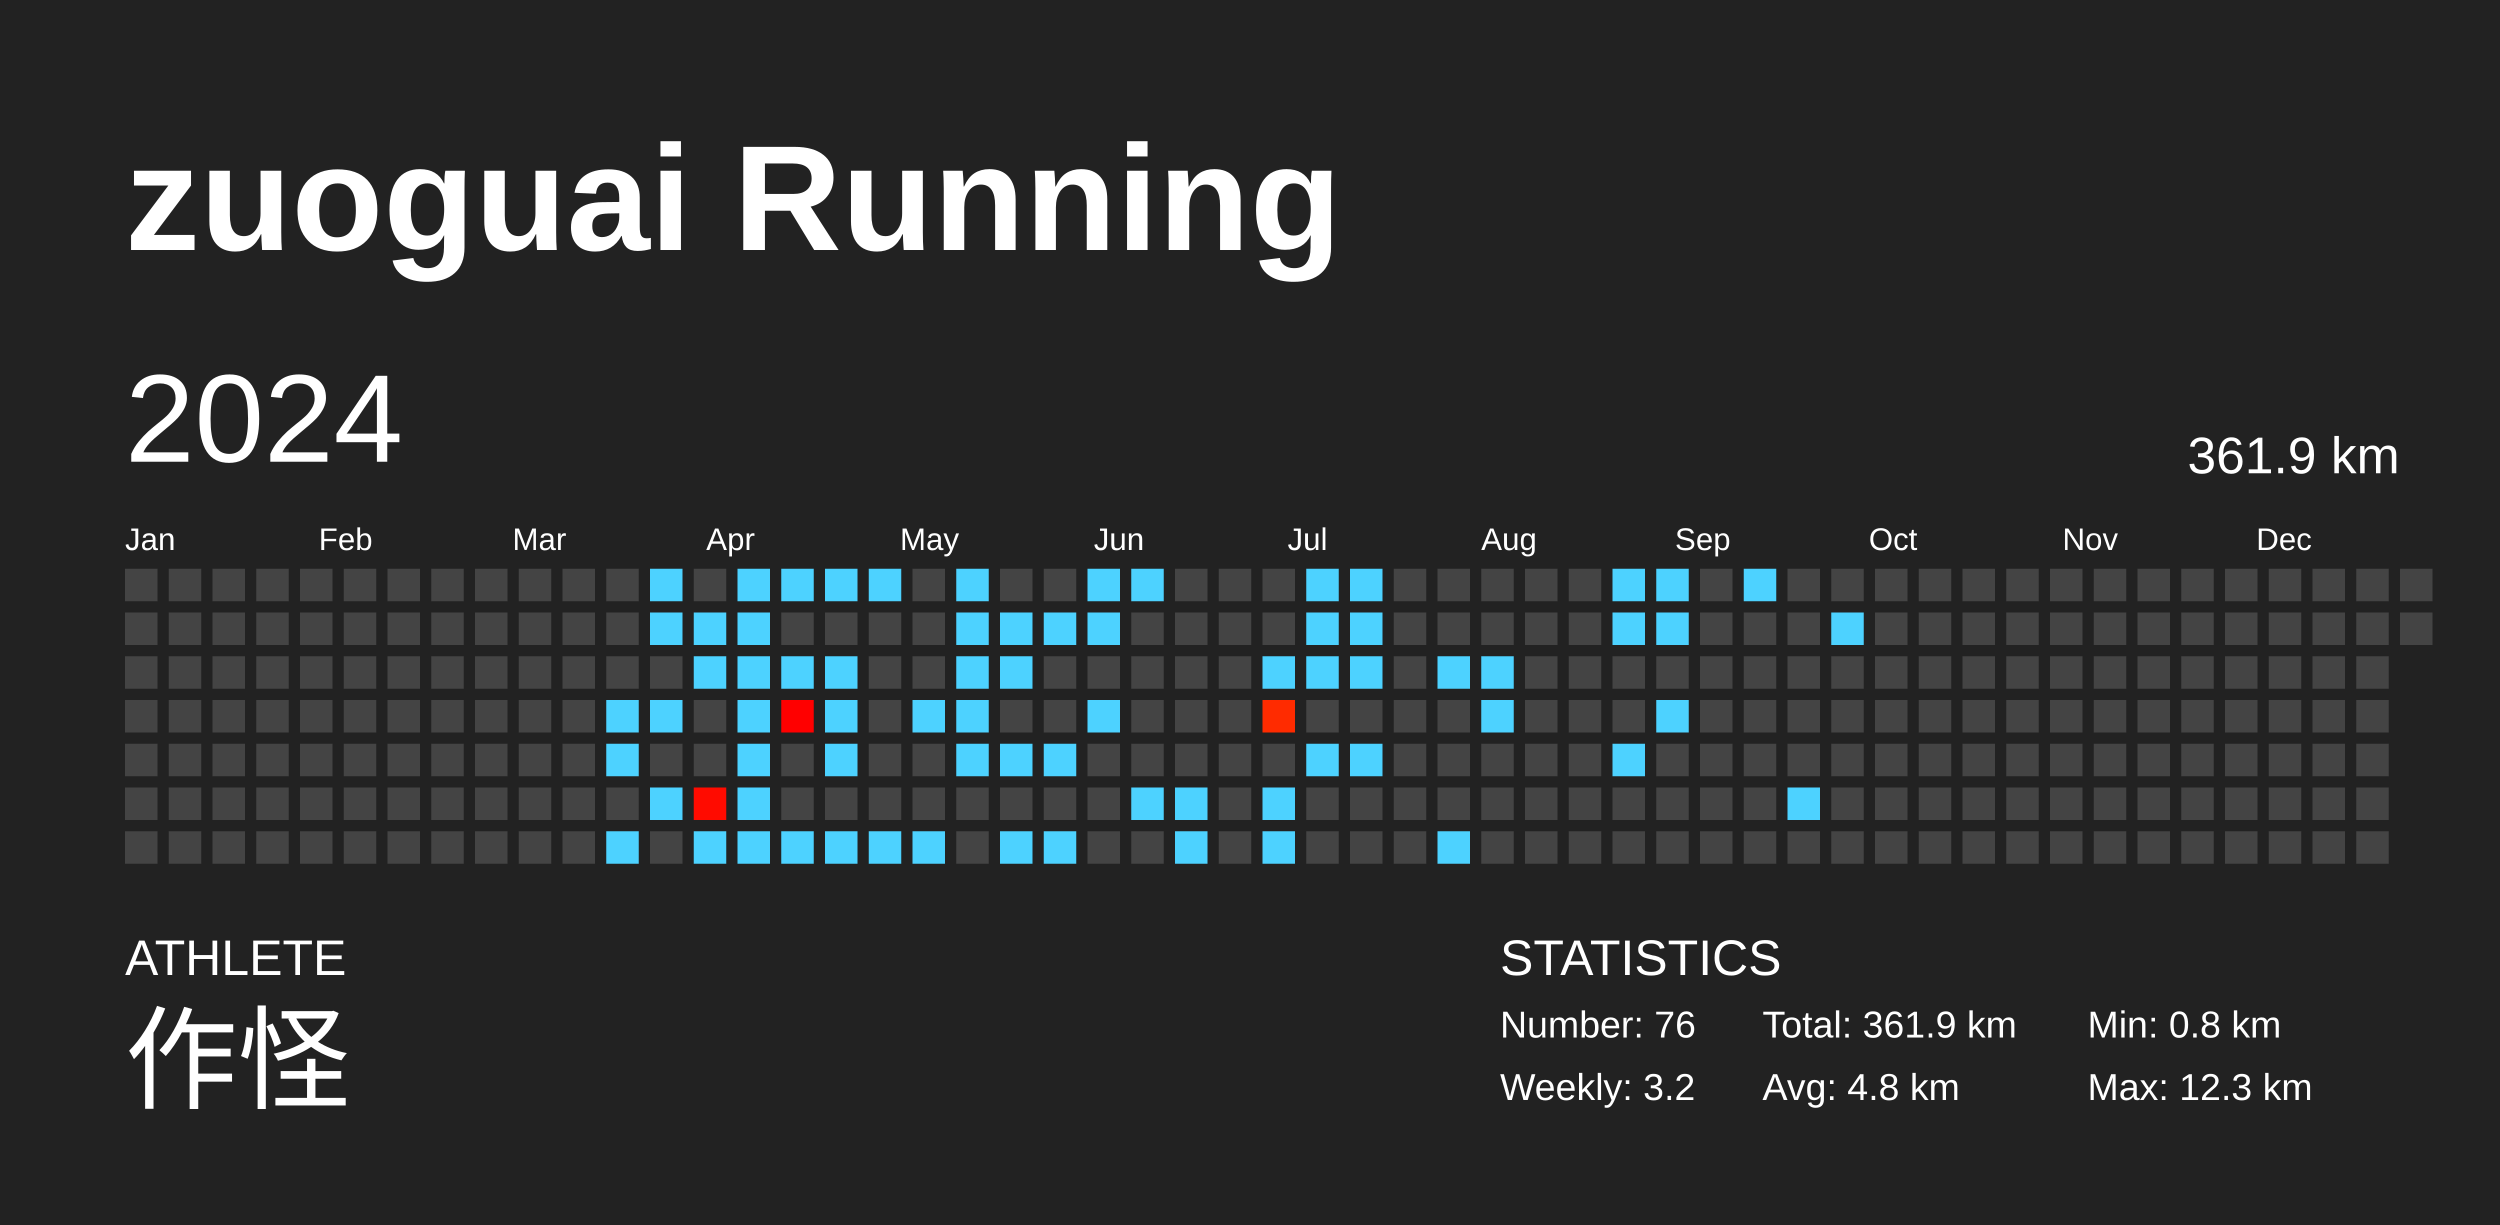
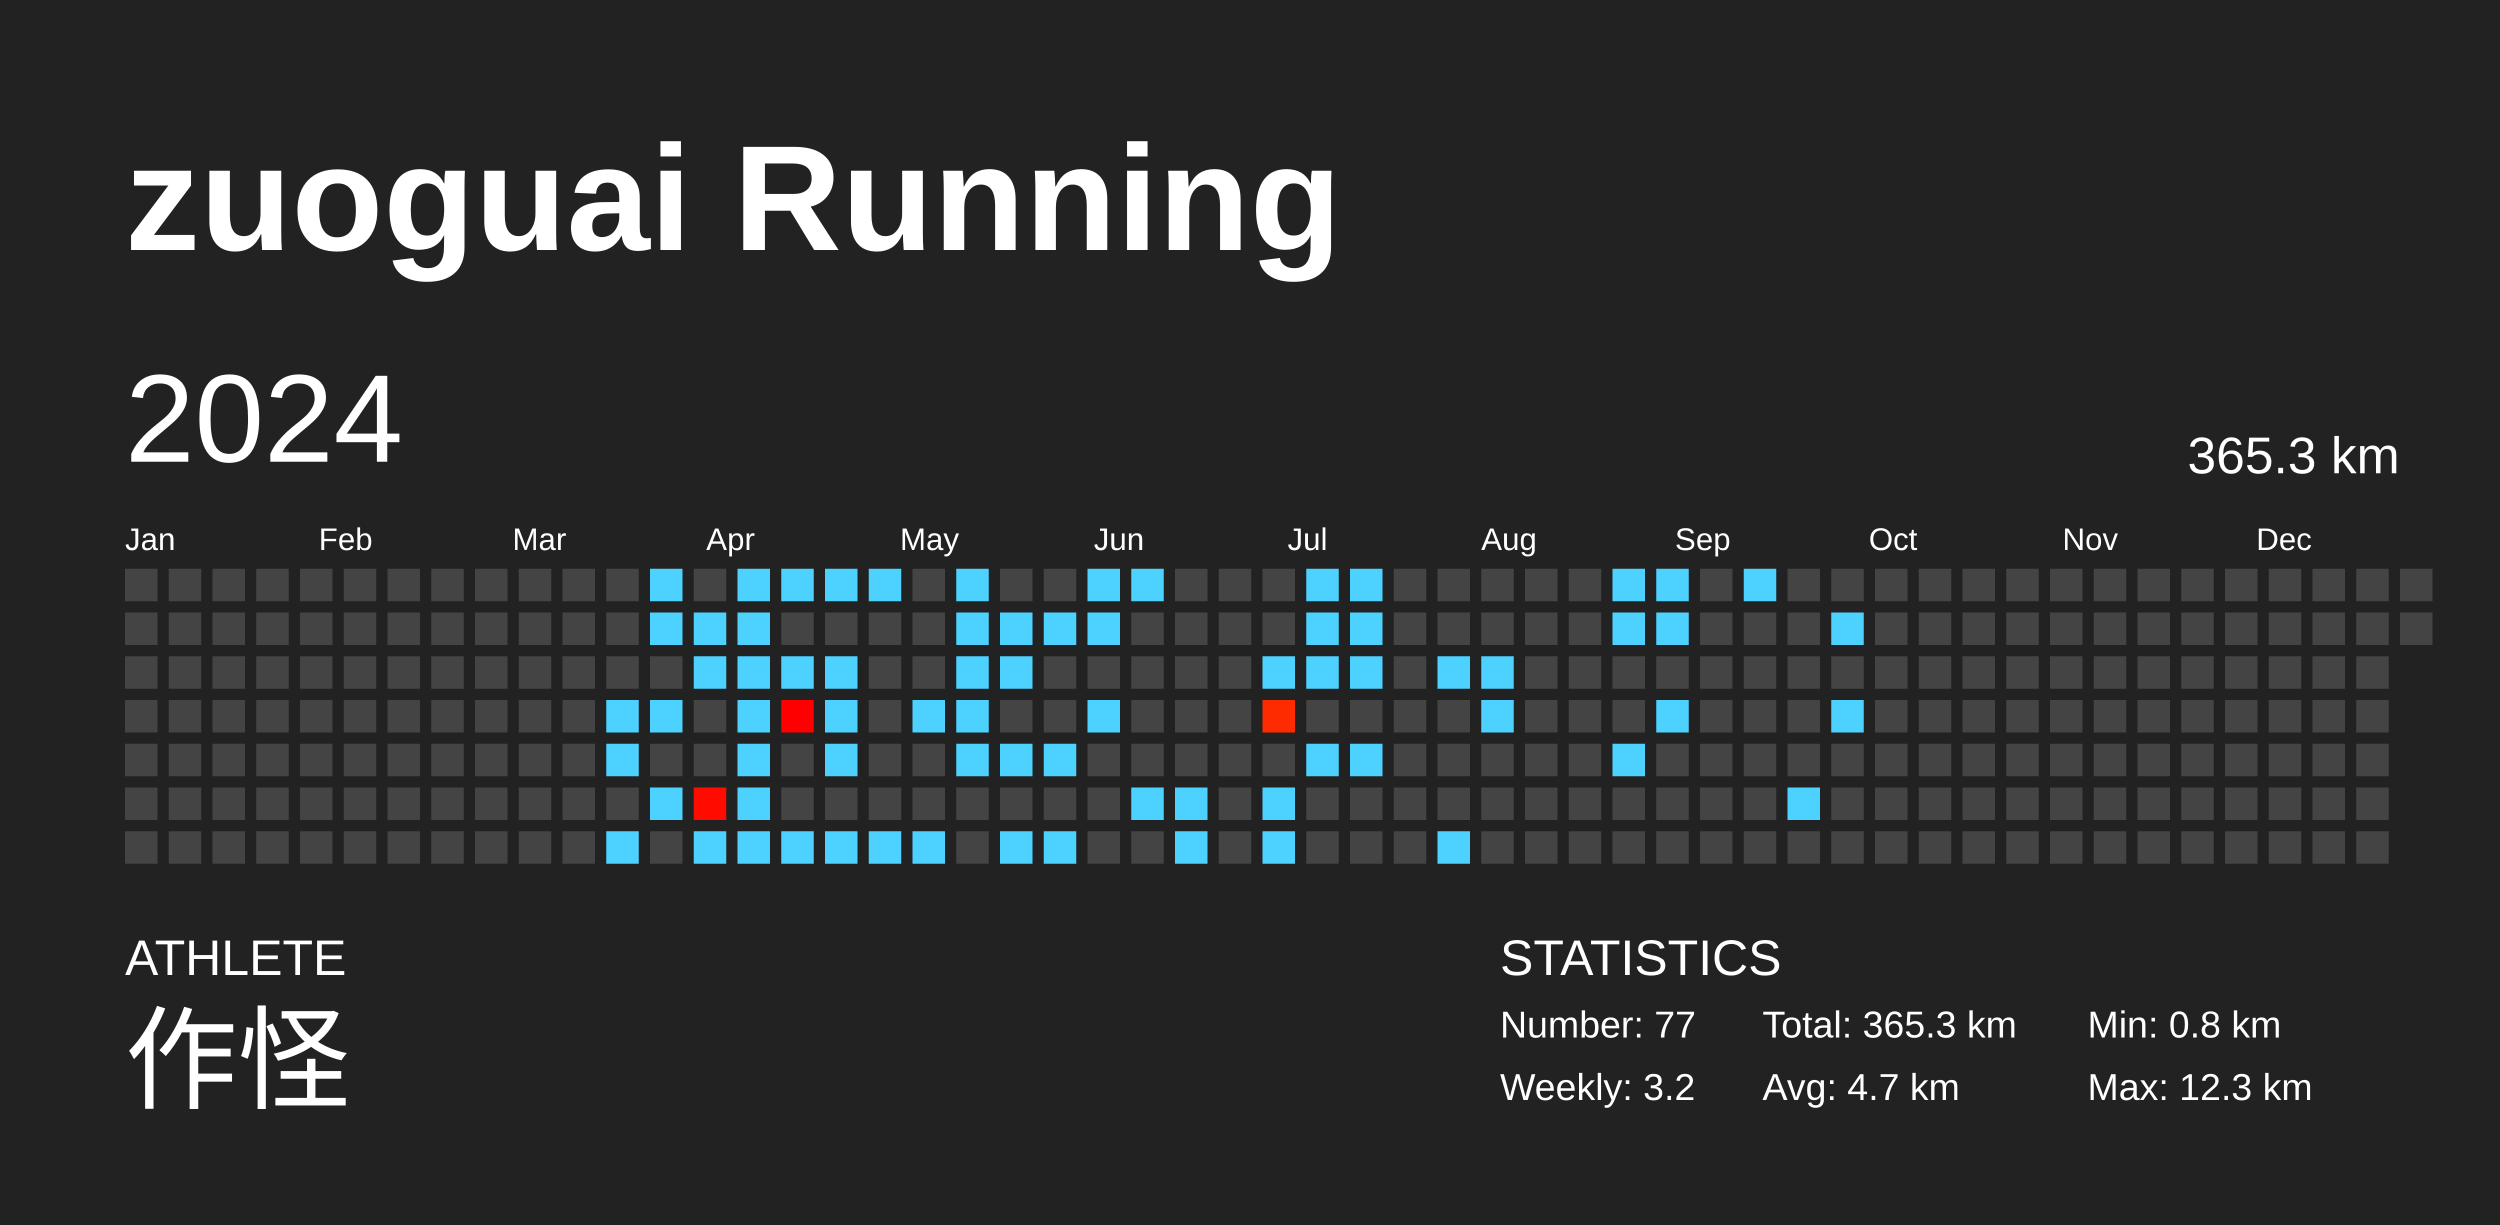
<svg xmlns="http://www.w3.org/2000/svg" baseProfile="full" height="98mm" version="1.1" viewBox="0,0,200,98" width="200mm">
  <defs />
  <rect fill="#222222" height="98" width="200" x="0" y="0" />
  <text fill="#FFFFFF" style="font-size:12px; font-family:Arial; font-weight:bold;" x="10" y="20">zuoguai Running</text>
  <text fill="#FFFFFF" style="font-size:4px; font-family:Arial" x="10" y="78">ATHLETE</text>
  <text fill="#FFFFFF" style="font-size:9px; font-family:Arial" x="10" y="88">作怪</text>
  <text fill="#FFFFFF" style="font-size:4px; font-family:Arial" x="120" y="78">STATISTICS</text>
-   <text fill="#FFFFFF" style="font-size:3px; font-family:Arial" x="120" y="83">Number: 76</text>
+   <text fill="#FFFFFF" style="font-size:3px; font-family:Arial" x="120" y="83">Number: 77</text>
  <text fill="#FFFFFF" style="font-size:3px; font-family:Arial" x="120" y="88">Weekly: 3.2</text>
-   <text fill="#FFFFFF" style="font-size:3px; font-family:Arial" x="141" y="83">Total: 361.9 km</text>
-   <text fill="#FFFFFF" style="font-size:3px; font-family:Arial" x="141" y="88">Avg: 4.8 km</text>
+   <text fill="#FFFFFF" style="font-size:3px; font-family:Arial" x="141" y="83">Total: 365.3 km</text>
+   <text fill="#FFFFFF" style="font-size:3px; font-family:Arial" x="141" y="88">Avg: 4.7 km</text>
  <text fill="#FFFFFF" style="font-size:3px; font-family:Arial" x="167" y="83">Min: 0.8 km</text>
  <text fill="#FFFFFF" style="font-size:3px; font-family:Arial" x="167" y="88">Max: 12.3 km</text>
  <text dominant-baseline="hanging" fill="#FFFFFF" style="font-size:10.0px; font-family:Arial;" x="10" y="30">2024</text>
-   <text dominant-baseline="hanging" fill="#FFFFFF" style="font-size:4.125px; font-family:Arial;" x="175" y="35">361.9 km</text>
+   <text dominant-baseline="hanging" fill="#FFFFFF" style="font-size:4.125px; font-family:Arial;" x="175" y="35">365.3 km</text>
  <text fill="#FFFFFF" style="font-size:2.5px; font-family:Arial" x="10.0" y="44">Jan</text>
  <text fill="#FFFFFF" style="font-size:2.5px; font-family:Arial" x="25.5" y="44">Feb</text>
  <text fill="#FFFFFF" style="font-size:2.5px; font-family:Arial" x="41.0" y="44">Mar</text>
  <text fill="#FFFFFF" style="font-size:2.5px; font-family:Arial" x="56.5" y="44">Apr</text>
  <text fill="#FFFFFF" style="font-size:2.5px; font-family:Arial" x="72.0" y="44">May</text>
  <text fill="#FFFFFF" style="font-size:2.5px; font-family:Arial" x="87.5" y="44">Jun</text>
  <text fill="#FFFFFF" style="font-size:2.5px; font-family:Arial" x="103.0" y="44">Jul</text>
  <text fill="#FFFFFF" style="font-size:2.5px; font-family:Arial" x="118.5" y="44">Aug</text>
  <text fill="#FFFFFF" style="font-size:2.5px; font-family:Arial" x="134.0" y="44">Sep</text>
  <text fill="#FFFFFF" style="font-size:2.5px; font-family:Arial" x="149.5" y="44">Oct</text>
  <text fill="#FFFFFF" style="font-size:2.5px; font-family:Arial" x="165.0" y="44">Nov</text>
  <text fill="#FFFFFF" style="font-size:2.5px; font-family:Arial" x="180.5" y="44">Dec</text>
  <rect fill="#444444" height="2.6" width="2.6" x="10.0" y="45.5" />
  <rect fill="#444444" height="2.6" width="2.6" x="10.0" y="49.0" />
  <rect fill="#444444" height="2.6" width="2.6" x="10.0" y="52.5" />
  <rect fill="#444444" height="2.6" width="2.6" x="10.0" y="56.0" />
  <rect fill="#444444" height="2.6" width="2.6" x="10.0" y="59.5" />
  <rect fill="#444444" height="2.6" width="2.6" x="10.0" y="63.0" />
  <rect fill="#444444" height="2.6" width="2.6" x="10.0" y="66.5" />
  <rect fill="#444444" height="2.6" width="2.6" x="13.5" y="45.5" />
  <rect fill="#444444" height="2.6" width="2.6" x="13.5" y="49.0" />
  <rect fill="#444444" height="2.6" width="2.6" x="13.5" y="52.5" />
  <rect fill="#444444" height="2.6" width="2.6" x="13.5" y="56.0" />
  <rect fill="#444444" height="2.6" width="2.6" x="13.5" y="59.5" />
  <rect fill="#444444" height="2.6" width="2.6" x="13.5" y="63.0" />
  <rect fill="#444444" height="2.6" width="2.6" x="13.5" y="66.5" />
  <rect fill="#444444" height="2.6" width="2.6" x="17.0" y="45.5" />
  <rect fill="#444444" height="2.6" width="2.6" x="17.0" y="49.0" />
  <rect fill="#444444" height="2.6" width="2.6" x="17.0" y="52.5" />
  <rect fill="#444444" height="2.6" width="2.6" x="17.0" y="56.0" />
  <rect fill="#444444" height="2.6" width="2.6" x="17.0" y="59.5" />
  <rect fill="#444444" height="2.6" width="2.6" x="17.0" y="63.0" />
  <rect fill="#444444" height="2.6" width="2.6" x="17.0" y="66.5" />
  <rect fill="#444444" height="2.6" width="2.6" x="20.5" y="45.5" />
  <rect fill="#444444" height="2.6" width="2.6" x="20.5" y="49.0" />
  <rect fill="#444444" height="2.6" width="2.6" x="20.5" y="52.5" />
  <rect fill="#444444" height="2.6" width="2.6" x="20.5" y="56.0" />
  <rect fill="#444444" height="2.6" width="2.6" x="20.5" y="59.5" />
  <rect fill="#444444" height="2.6" width="2.6" x="20.5" y="63.0" />
  <rect fill="#444444" height="2.6" width="2.6" x="20.5" y="66.5" />
  <rect fill="#444444" height="2.6" width="2.6" x="24.0" y="45.5" />
  <rect fill="#444444" height="2.6" width="2.6" x="24.0" y="49.0" />
  <rect fill="#444444" height="2.6" width="2.6" x="24.0" y="52.5" />
  <rect fill="#444444" height="2.6" width="2.6" x="24.0" y="56.0" />
  <rect fill="#444444" height="2.6" width="2.6" x="24.0" y="59.5" />
  <rect fill="#444444" height="2.6" width="2.6" x="24.0" y="63.0" />
  <rect fill="#444444" height="2.6" width="2.6" x="24.0" y="66.5" />
  <rect fill="#444444" height="2.6" width="2.6" x="27.5" y="45.5" />
  <rect fill="#444444" height="2.6" width="2.6" x="27.5" y="49.0" />
  <rect fill="#444444" height="2.6" width="2.6" x="27.5" y="52.5" />
  <rect fill="#444444" height="2.6" width="2.6" x="27.5" y="56.0" />
  <rect fill="#444444" height="2.6" width="2.6" x="27.5" y="59.5" />
  <rect fill="#444444" height="2.6" width="2.6" x="27.5" y="63.0" />
  <rect fill="#444444" height="2.6" width="2.6" x="27.5" y="66.5" />
  <rect fill="#444444" height="2.6" width="2.6" x="31.0" y="45.5" />
  <rect fill="#444444" height="2.6" width="2.6" x="31.0" y="49.0" />
  <rect fill="#444444" height="2.6" width="2.6" x="31.0" y="52.5" />
  <rect fill="#444444" height="2.6" width="2.6" x="31.0" y="56.0" />
  <rect fill="#444444" height="2.6" width="2.6" x="31.0" y="59.5" />
  <rect fill="#444444" height="2.6" width="2.6" x="31.0" y="63.0" />
  <rect fill="#444444" height="2.6" width="2.6" x="31.0" y="66.5" />
  <rect fill="#444444" height="2.6" width="2.6" x="34.5" y="45.5" />
  <rect fill="#444444" height="2.6" width="2.6" x="34.5" y="49.0" />
  <rect fill="#444444" height="2.6" width="2.6" x="34.5" y="52.5" />
  <rect fill="#444444" height="2.6" width="2.6" x="34.5" y="56.0" />
  <rect fill="#444444" height="2.6" width="2.6" x="34.5" y="59.5" />
  <rect fill="#444444" height="2.6" width="2.6" x="34.5" y="63.0" />
  <rect fill="#444444" height="2.6" width="2.6" x="34.5" y="66.5" />
  <rect fill="#444444" height="2.6" width="2.6" x="38.0" y="45.5" />
  <rect fill="#444444" height="2.6" width="2.6" x="38.0" y="49.0" />
  <rect fill="#444444" height="2.6" width="2.6" x="38.0" y="52.5" />
  <rect fill="#444444" height="2.6" width="2.6" x="38.0" y="56.0" />
  <rect fill="#444444" height="2.6" width="2.6" x="38.0" y="59.5" />
  <rect fill="#444444" height="2.6" width="2.6" x="38.0" y="63.0" />
  <rect fill="#444444" height="2.6" width="2.6" x="38.0" y="66.5" />
  <rect fill="#444444" height="2.6" width="2.6" x="41.5" y="45.5" />
  <rect fill="#444444" height="2.6" width="2.6" x="41.5" y="49.0" />
  <rect fill="#444444" height="2.6" width="2.6" x="41.5" y="52.5" />
  <rect fill="#444444" height="2.6" width="2.6" x="41.5" y="56.0" />
  <rect fill="#444444" height="2.6" width="2.6" x="41.5" y="59.5" />
  <rect fill="#444444" height="2.6" width="2.6" x="41.5" y="63.0" />
  <rect fill="#444444" height="2.6" width="2.6" x="41.5" y="66.5" />
  <rect fill="#444444" height="2.6" width="2.6" x="45.0" y="45.5" />
  <rect fill="#444444" height="2.6" width="2.6" x="45.0" y="49.0" />
  <rect fill="#444444" height="2.6" width="2.6" x="45.0" y="52.5" />
  <rect fill="#444444" height="2.6" width="2.6" x="45.0" y="56.0" />
  <rect fill="#444444" height="2.6" width="2.6" x="45.0" y="59.5" />
  <rect fill="#444444" height="2.6" width="2.6" x="45.0" y="63.0" />
  <rect fill="#444444" height="2.6" width="2.6" x="45.0" y="66.5" />
  <rect fill="#444444" height="2.6" width="2.6" x="48.5" y="45.5" />
  <rect fill="#444444" height="2.6" width="2.6" x="48.5" y="49.0" />
  <rect fill="#444444" height="2.6" width="2.6" x="48.5" y="52.5" />
  <rect fill="#4dd2ff" height="2.6" width="2.6" x="48.5" y="56.0" />
  <rect fill="#4dd2ff" height="2.6" width="2.6" x="48.5" y="59.5" />
  <rect fill="#444444" height="2.6" width="2.6" x="48.5" y="63.0" />
  <rect fill="#4dd2ff" height="2.6" width="2.6" x="48.5" y="66.5" />
  <rect fill="#4dd2ff" height="2.6" width="2.6" x="52.0" y="45.5" />
  <rect fill="#4dd2ff" height="2.6" width="2.6" x="52.0" y="49.0" />
  <rect fill="#444444" height="2.6" width="2.6" x="52.0" y="52.5" />
  <rect fill="#4dd2ff" height="2.6" width="2.6" x="52.0" y="56.0" />
  <rect fill="#444444" height="2.6" width="2.6" x="52.0" y="59.5" />
  <rect fill="#4dd2ff" height="2.6" width="2.6" x="52.0" y="63.0" />
  <rect fill="#444444" height="2.6" width="2.6" x="52.0" y="66.5" />
  <rect fill="#444444" height="2.6" width="2.6" x="55.5" y="45.5" />
  <rect fill="#4dd2ff" height="2.6" width="2.6" x="55.5" y="49.0" />
  <rect fill="#4dd2ff" height="2.6" width="2.6" x="55.5" y="52.5" />
  <rect fill="#444444" height="2.6" width="2.6" x="55.5" y="56.0" />
  <rect fill="#444444" height="2.6" width="2.6" x="55.5" y="59.5" />
  <rect fill="#ff0b00" height="2.6" width="2.6" x="55.5" y="63.0" />
  <rect fill="#4dd2ff" height="2.6" width="2.6" x="55.5" y="66.5" />
  <rect fill="#4dd2ff" height="2.6" width="2.6" x="59.0" y="45.5" />
  <rect fill="#4dd2ff" height="2.6" width="2.6" x="59.0" y="49.0" />
  <rect fill="#4dd2ff" height="2.6" width="2.6" x="59.0" y="52.5" />
  <rect fill="#4dd2ff" height="2.6" width="2.6" x="59.0" y="56.0" />
  <rect fill="#4dd2ff" height="2.6" width="2.6" x="59.0" y="59.5" />
  <rect fill="#4dd2ff" height="2.6" width="2.6" x="59.0" y="63.0" />
  <rect fill="#4dd2ff" height="2.6" width="2.6" x="59.0" y="66.5" />
  <rect fill="#4dd2ff" height="2.6" width="2.6" x="62.5" y="45.5" />
  <rect fill="#444444" height="2.6" width="2.6" x="62.5" y="49.0" />
  <rect fill="#4dd2ff" height="2.6" width="2.6" x="62.5" y="52.5" />
  <rect fill="#ff0000" height="2.6" width="2.6" x="62.5" y="56.0" />
  <rect fill="#444444" height="2.6" width="2.6" x="62.5" y="59.5" />
  <rect fill="#444444" height="2.6" width="2.6" x="62.5" y="63.0" />
  <rect fill="#4dd2ff" height="2.6" width="2.6" x="62.5" y="66.5" />
  <rect fill="#4dd2ff" height="2.6" width="2.6" x="66.0" y="45.5" />
  <rect fill="#444444" height="2.6" width="2.6" x="66.0" y="49.0" />
  <rect fill="#4dd2ff" height="2.6" width="2.6" x="66.0" y="52.5" />
  <rect fill="#4dd2ff" height="2.6" width="2.6" x="66.0" y="56.0" />
  <rect fill="#4dd2ff" height="2.6" width="2.6" x="66.0" y="59.5" />
  <rect fill="#444444" height="2.6" width="2.6" x="66.0" y="63.0" />
  <rect fill="#4dd2ff" height="2.6" width="2.6" x="66.0" y="66.5" />
  <rect fill="#4dd2ff" height="2.6" width="2.6" x="69.5" y="45.5" />
  <rect fill="#444444" height="2.6" width="2.6" x="69.5" y="49.0" />
  <rect fill="#444444" height="2.6" width="2.6" x="69.5" y="52.5" />
  <rect fill="#444444" height="2.6" width="2.6" x="69.5" y="56.0" />
  <rect fill="#444444" height="2.6" width="2.6" x="69.5" y="59.5" />
  <rect fill="#444444" height="2.6" width="2.6" x="69.5" y="63.0" />
  <rect fill="#4dd2ff" height="2.6" width="2.6" x="69.5" y="66.5" />
  <rect fill="#444444" height="2.6" width="2.6" x="73.0" y="45.5" />
  <rect fill="#444444" height="2.6" width="2.6" x="73.0" y="49.0" />
  <rect fill="#444444" height="2.6" width="2.6" x="73.0" y="52.5" />
  <rect fill="#4dd2ff" height="2.6" width="2.6" x="73.0" y="56.0" />
  <rect fill="#444444" height="2.6" width="2.6" x="73.0" y="59.5" />
  <rect fill="#444444" height="2.6" width="2.6" x="73.0" y="63.0" />
  <rect fill="#4dd2ff" height="2.6" width="2.6" x="73.0" y="66.5" />
  <rect fill="#4dd2ff" height="2.6" width="2.6" x="76.5" y="45.5" />
  <rect fill="#4dd2ff" height="2.6" width="2.6" x="76.5" y="49.0" />
  <rect fill="#4dd2ff" height="2.6" width="2.6" x="76.5" y="52.5" />
  <rect fill="#4dd2ff" height="2.6" width="2.6" x="76.5" y="56.0" />
  <rect fill="#4dd2ff" height="2.6" width="2.6" x="76.5" y="59.5" />
  <rect fill="#444444" height="2.6" width="2.6" x="76.5" y="63.0" />
  <rect fill="#444444" height="2.6" width="2.6" x="76.5" y="66.5" />
  <rect fill="#444444" height="2.6" width="2.6" x="80.0" y="45.5" />
  <rect fill="#4dd2ff" height="2.6" width="2.6" x="80.0" y="49.0" />
  <rect fill="#4dd2ff" height="2.6" width="2.6" x="80.0" y="52.5" />
  <rect fill="#444444" height="2.6" width="2.6" x="80.0" y="56.0" />
  <rect fill="#4dd2ff" height="2.6" width="2.6" x="80.0" y="59.5" />
  <rect fill="#444444" height="2.6" width="2.6" x="80.0" y="63.0" />
  <rect fill="#4dd2ff" height="2.6" width="2.6" x="80.0" y="66.5" />
  <rect fill="#444444" height="2.6" width="2.6" x="83.5" y="45.5" />
  <rect fill="#4dd2ff" height="2.6" width="2.6" x="83.5" y="49.0" />
  <rect fill="#444444" height="2.6" width="2.6" x="83.5" y="52.5" />
  <rect fill="#444444" height="2.6" width="2.6" x="83.5" y="56.0" />
  <rect fill="#4dd2ff" height="2.6" width="2.6" x="83.5" y="59.5" />
  <rect fill="#444444" height="2.6" width="2.6" x="83.5" y="63.0" />
  <rect fill="#4dd2ff" height="2.6" width="2.6" x="83.5" y="66.5" />
  <rect fill="#4dd2ff" height="2.6" width="2.6" x="87.0" y="45.5" />
  <rect fill="#4dd2ff" height="2.6" width="2.6" x="87.0" y="49.0" />
  <rect fill="#444444" height="2.6" width="2.6" x="87.0" y="52.5" />
  <rect fill="#4dd2ff" height="2.6" width="2.6" x="87.0" y="56.0" />
  <rect fill="#444444" height="2.6" width="2.6" x="87.0" y="59.5" />
  <rect fill="#444444" height="2.6" width="2.6" x="87.0" y="63.0" />
  <rect fill="#444444" height="2.6" width="2.6" x="87.0" y="66.5" />
  <rect fill="#4dd2ff" height="2.6" width="2.6" x="90.5" y="45.5" />
  <rect fill="#444444" height="2.6" width="2.6" x="90.5" y="49.0" />
  <rect fill="#444444" height="2.6" width="2.6" x="90.5" y="52.5" />
  <rect fill="#444444" height="2.6" width="2.6" x="90.5" y="56.0" />
  <rect fill="#444444" height="2.6" width="2.6" x="90.5" y="59.5" />
  <rect fill="#4dd2ff" height="2.6" width="2.6" x="90.5" y="63.0" />
  <rect fill="#444444" height="2.6" width="2.6" x="90.5" y="66.5" />
  <rect fill="#444444" height="2.6" width="2.6" x="94.0" y="45.5" />
  <rect fill="#444444" height="2.6" width="2.6" x="94.0" y="49.0" />
  <rect fill="#444444" height="2.6" width="2.6" x="94.0" y="52.5" />
  <rect fill="#444444" height="2.6" width="2.6" x="94.0" y="56.0" />
  <rect fill="#444444" height="2.6" width="2.6" x="94.0" y="59.5" />
  <rect fill="#4dd2ff" height="2.6" width="2.6" x="94.0" y="63.0" />
  <rect fill="#4dd2ff" height="2.6" width="2.6" x="94.0" y="66.5" />
  <rect fill="#444444" height="2.6" width="2.6" x="97.5" y="45.5" />
  <rect fill="#444444" height="2.6" width="2.6" x="97.5" y="49.0" />
  <rect fill="#444444" height="2.6" width="2.6" x="97.5" y="52.5" />
  <rect fill="#444444" height="2.6" width="2.6" x="97.5" y="56.0" />
  <rect fill="#444444" height="2.6" width="2.6" x="97.5" y="59.5" />
  <rect fill="#444444" height="2.6" width="2.6" x="97.5" y="63.0" />
  <rect fill="#444444" height="2.6" width="2.6" x="97.5" y="66.5" />
  <rect fill="#444444" height="2.6" width="2.6" x="101.0" y="45.5" />
  <rect fill="#444444" height="2.6" width="2.6" x="101.0" y="49.0" />
  <rect fill="#4dd2ff" height="2.6" width="2.6" x="101.0" y="52.5" />
  <rect fill="#ff2b00" height="2.6" width="2.6" x="101.0" y="56.0" />
  <rect fill="#444444" height="2.6" width="2.6" x="101.0" y="59.5" />
  <rect fill="#4dd2ff" height="2.6" width="2.6" x="101.0" y="63.0" />
  <rect fill="#4dd2ff" height="2.6" width="2.6" x="101.0" y="66.5" />
  <rect fill="#4dd2ff" height="2.6" width="2.6" x="104.5" y="45.5" />
  <rect fill="#4dd2ff" height="2.6" width="2.6" x="104.5" y="49.0" />
  <rect fill="#4dd2ff" height="2.6" width="2.6" x="104.5" y="52.5" />
  <rect fill="#444444" height="2.6" width="2.6" x="104.5" y="56.0" />
  <rect fill="#4dd2ff" height="2.6" width="2.6" x="104.5" y="59.5" />
  <rect fill="#444444" height="2.6" width="2.6" x="104.5" y="63.0" />
  <rect fill="#444444" height="2.6" width="2.6" x="104.5" y="66.5" />
  <rect fill="#4dd2ff" height="2.6" width="2.6" x="108.0" y="45.5" />
  <rect fill="#4dd2ff" height="2.6" width="2.6" x="108.0" y="49.0" />
  <rect fill="#4dd2ff" height="2.6" width="2.6" x="108.0" y="52.5" />
  <rect fill="#444444" height="2.6" width="2.6" x="108.0" y="56.0" />
  <rect fill="#4dd2ff" height="2.6" width="2.6" x="108.0" y="59.5" />
  <rect fill="#444444" height="2.6" width="2.6" x="108.0" y="63.0" />
  <rect fill="#444444" height="2.6" width="2.6" x="108.0" y="66.5" />
  <rect fill="#444444" height="2.6" width="2.6" x="111.5" y="45.5" />
  <rect fill="#444444" height="2.6" width="2.6" x="111.5" y="49.0" />
  <rect fill="#444444" height="2.6" width="2.6" x="111.5" y="52.5" />
  <rect fill="#444444" height="2.6" width="2.6" x="111.5" y="56.0" />
  <rect fill="#444444" height="2.6" width="2.6" x="111.5" y="59.5" />
  <rect fill="#444444" height="2.6" width="2.6" x="111.5" y="63.0" />
  <rect fill="#444444" height="2.6" width="2.6" x="111.5" y="66.5" />
  <rect fill="#444444" height="2.6" width="2.6" x="115.0" y="45.5" />
  <rect fill="#444444" height="2.6" width="2.6" x="115.0" y="49.0" />
  <rect fill="#4dd2ff" height="2.6" width="2.6" x="115.0" y="52.5" />
  <rect fill="#444444" height="2.6" width="2.6" x="115.0" y="56.0" />
  <rect fill="#444444" height="2.6" width="2.6" x="115.0" y="59.5" />
  <rect fill="#444444" height="2.6" width="2.6" x="115.0" y="63.0" />
  <rect fill="#4dd2ff" height="2.6" width="2.6" x="115.0" y="66.5" />
  <rect fill="#444444" height="2.6" width="2.6" x="118.5" y="45.5" />
  <rect fill="#444444" height="2.6" width="2.6" x="118.5" y="49.0" />
  <rect fill="#4dd2ff" height="2.6" width="2.6" x="118.5" y="52.5" />
  <rect fill="#4dd2ff" height="2.6" width="2.6" x="118.5" y="56.0" />
  <rect fill="#444444" height="2.6" width="2.6" x="118.5" y="59.5" />
  <rect fill="#444444" height="2.6" width="2.6" x="118.5" y="63.0" />
  <rect fill="#444444" height="2.6" width="2.6" x="118.5" y="66.5" />
  <rect fill="#444444" height="2.6" width="2.6" x="122.0" y="45.5" />
  <rect fill="#444444" height="2.6" width="2.6" x="122.0" y="49.0" />
  <rect fill="#444444" height="2.6" width="2.6" x="122.0" y="52.5" />
  <rect fill="#444444" height="2.6" width="2.6" x="122.0" y="56.0" />
  <rect fill="#444444" height="2.6" width="2.6" x="122.0" y="59.5" />
  <rect fill="#444444" height="2.6" width="2.6" x="122.0" y="63.0" />
  <rect fill="#444444" height="2.6" width="2.6" x="122.0" y="66.5" />
  <rect fill="#444444" height="2.6" width="2.6" x="125.5" y="45.5" />
  <rect fill="#444444" height="2.6" width="2.6" x="125.5" y="49.0" />
  <rect fill="#444444" height="2.6" width="2.6" x="125.5" y="52.5" />
  <rect fill="#444444" height="2.6" width="2.6" x="125.5" y="56.0" />
  <rect fill="#444444" height="2.6" width="2.6" x="125.5" y="59.5" />
  <rect fill="#444444" height="2.6" width="2.6" x="125.5" y="63.0" />
  <rect fill="#444444" height="2.6" width="2.6" x="125.5" y="66.5" />
  <rect fill="#4dd2ff" height="2.6" width="2.6" x="129.0" y="45.5" />
  <rect fill="#4dd2ff" height="2.6" width="2.6" x="129.0" y="49.0" />
  <rect fill="#444444" height="2.6" width="2.6" x="129.0" y="52.5" />
  <rect fill="#444444" height="2.6" width="2.6" x="129.0" y="56.0" />
  <rect fill="#4dd2ff" height="2.6" width="2.6" x="129.0" y="59.5" />
  <rect fill="#444444" height="2.6" width="2.6" x="129.0" y="63.0" />
  <rect fill="#444444" height="2.6" width="2.6" x="129.0" y="66.5" />
  <rect fill="#4dd2ff" height="2.6" width="2.6" x="132.5" y="45.5" />
  <rect fill="#4dd2ff" height="2.6" width="2.6" x="132.5" y="49.0" />
  <rect fill="#444444" height="2.6" width="2.6" x="132.5" y="52.5" />
  <rect fill="#4dd2ff" height="2.6" width="2.6" x="132.5" y="56.0" />
  <rect fill="#444444" height="2.6" width="2.6" x="132.5" y="59.5" />
  <rect fill="#444444" height="2.6" width="2.6" x="132.5" y="63.0" />
  <rect fill="#444444" height="2.6" width="2.6" x="132.5" y="66.5" />
  <rect fill="#444444" height="2.6" width="2.6" x="136.0" y="45.5" />
  <rect fill="#444444" height="2.6" width="2.6" x="136.0" y="49.0" />
  <rect fill="#444444" height="2.6" width="2.6" x="136.0" y="52.5" />
  <rect fill="#444444" height="2.6" width="2.6" x="136.0" y="56.0" />
  <rect fill="#444444" height="2.6" width="2.6" x="136.0" y="59.5" />
  <rect fill="#444444" height="2.6" width="2.6" x="136.0" y="63.0" />
  <rect fill="#444444" height="2.6" width="2.6" x="136.0" y="66.5" />
  <rect fill="#4dd2ff" height="2.6" width="2.6" x="139.5" y="45.5" />
  <rect fill="#444444" height="2.6" width="2.6" x="139.5" y="49.0" />
  <rect fill="#444444" height="2.6" width="2.6" x="139.5" y="52.5" />
  <rect fill="#444444" height="2.6" width="2.6" x="139.5" y="56.0" />
  <rect fill="#444444" height="2.6" width="2.6" x="139.5" y="59.5" />
  <rect fill="#444444" height="2.6" width="2.6" x="139.5" y="63.0" />
  <rect fill="#444444" height="2.6" width="2.6" x="139.5" y="66.5" />
  <rect fill="#444444" height="2.6" width="2.6" x="143.0" y="45.5" />
  <rect fill="#444444" height="2.6" width="2.6" x="143.0" y="49.0" />
  <rect fill="#444444" height="2.6" width="2.6" x="143.0" y="52.5" />
  <rect fill="#444444" height="2.6" width="2.6" x="143.0" y="56.0" />
  <rect fill="#444444" height="2.6" width="2.6" x="143.0" y="59.5" />
  <rect fill="#4dd2ff" height="2.6" width="2.6" x="143.0" y="63.0" />
  <rect fill="#444444" height="2.6" width="2.6" x="143.0" y="66.5" />
  <rect fill="#444444" height="2.6" width="2.6" x="146.5" y="45.5" />
  <rect fill="#4dd2ff" height="2.6" width="2.6" x="146.5" y="49.0" />
  <rect fill="#444444" height="2.6" width="2.6" x="146.5" y="52.5" />
-   <rect fill="#444444" height="2.6" width="2.6" x="146.5" y="56.0" />
+   <rect fill="#4dd2ff" height="2.6" width="2.6" x="146.5" y="56.0" />
  <rect fill="#444444" height="2.6" width="2.6" x="146.5" y="59.5" />
  <rect fill="#444444" height="2.6" width="2.6" x="146.5" y="63.0" />
  <rect fill="#444444" height="2.6" width="2.6" x="146.5" y="66.5" />
  <rect fill="#444444" height="2.6" width="2.6" x="150.0" y="45.5" />
  <rect fill="#444444" height="2.6" width="2.6" x="150.0" y="49.0" />
  <rect fill="#444444" height="2.6" width="2.6" x="150.0" y="52.5" />
  <rect fill="#444444" height="2.6" width="2.6" x="150.0" y="56.0" />
  <rect fill="#444444" height="2.6" width="2.6" x="150.0" y="59.5" />
  <rect fill="#444444" height="2.6" width="2.6" x="150.0" y="63.0" />
  <rect fill="#444444" height="2.6" width="2.6" x="150.0" y="66.5" />
  <rect fill="#444444" height="2.6" width="2.6" x="153.5" y="45.5" />
  <rect fill="#444444" height="2.6" width="2.6" x="153.5" y="49.0" />
  <rect fill="#444444" height="2.6" width="2.6" x="153.5" y="52.5" />
  <rect fill="#444444" height="2.6" width="2.6" x="153.5" y="56.0" />
  <rect fill="#444444" height="2.6" width="2.6" x="153.5" y="59.5" />
  <rect fill="#444444" height="2.6" width="2.6" x="153.5" y="63.0" />
  <rect fill="#444444" height="2.6" width="2.6" x="153.5" y="66.5" />
  <rect fill="#444444" height="2.6" width="2.6" x="157.0" y="45.5" />
  <rect fill="#444444" height="2.6" width="2.6" x="157.0" y="49.0" />
  <rect fill="#444444" height="2.6" width="2.6" x="157.0" y="52.5" />
  <rect fill="#444444" height="2.6" width="2.6" x="157.0" y="56.0" />
  <rect fill="#444444" height="2.6" width="2.6" x="157.0" y="59.5" />
  <rect fill="#444444" height="2.6" width="2.6" x="157.0" y="63.0" />
  <rect fill="#444444" height="2.6" width="2.6" x="157.0" y="66.5" />
  <rect fill="#444444" height="2.6" width="2.6" x="160.5" y="45.5" />
  <rect fill="#444444" height="2.6" width="2.6" x="160.5" y="49.0" />
  <rect fill="#444444" height="2.6" width="2.6" x="160.5" y="52.5" />
  <rect fill="#444444" height="2.6" width="2.6" x="160.5" y="56.0" />
  <rect fill="#444444" height="2.6" width="2.6" x="160.5" y="59.5" />
  <rect fill="#444444" height="2.6" width="2.6" x="160.5" y="63.0" />
  <rect fill="#444444" height="2.6" width="2.6" x="160.5" y="66.5" />
  <rect fill="#444444" height="2.6" width="2.6" x="164.0" y="45.5" />
  <rect fill="#444444" height="2.6" width="2.6" x="164.0" y="49.0" />
  <rect fill="#444444" height="2.6" width="2.6" x="164.0" y="52.5" />
  <rect fill="#444444" height="2.6" width="2.6" x="164.0" y="56.0" />
  <rect fill="#444444" height="2.6" width="2.6" x="164.0" y="59.5" />
  <rect fill="#444444" height="2.6" width="2.6" x="164.0" y="63.0" />
  <rect fill="#444444" height="2.6" width="2.6" x="164.0" y="66.5" />
  <rect fill="#444444" height="2.6" width="2.6" x="167.5" y="45.5" />
  <rect fill="#444444" height="2.6" width="2.6" x="167.5" y="49.0" />
  <rect fill="#444444" height="2.6" width="2.6" x="167.5" y="52.5" />
  <rect fill="#444444" height="2.6" width="2.6" x="167.5" y="56.0" />
  <rect fill="#444444" height="2.6" width="2.6" x="167.5" y="59.5" />
  <rect fill="#444444" height="2.6" width="2.6" x="167.5" y="63.0" />
  <rect fill="#444444" height="2.6" width="2.6" x="167.5" y="66.5" />
  <rect fill="#444444" height="2.6" width="2.6" x="171.0" y="45.5" />
  <rect fill="#444444" height="2.6" width="2.6" x="171.0" y="49.0" />
  <rect fill="#444444" height="2.6" width="2.6" x="171.0" y="52.5" />
  <rect fill="#444444" height="2.6" width="2.6" x="171.0" y="56.0" />
  <rect fill="#444444" height="2.6" width="2.6" x="171.0" y="59.5" />
  <rect fill="#444444" height="2.6" width="2.6" x="171.0" y="63.0" />
  <rect fill="#444444" height="2.6" width="2.6" x="171.0" y="66.5" />
  <rect fill="#444444" height="2.6" width="2.6" x="174.5" y="45.5" />
  <rect fill="#444444" height="2.6" width="2.6" x="174.5" y="49.0" />
  <rect fill="#444444" height="2.6" width="2.6" x="174.5" y="52.5" />
  <rect fill="#444444" height="2.6" width="2.6" x="174.5" y="56.0" />
  <rect fill="#444444" height="2.6" width="2.6" x="174.5" y="59.5" />
  <rect fill="#444444" height="2.6" width="2.6" x="174.5" y="63.0" />
  <rect fill="#444444" height="2.6" width="2.6" x="174.5" y="66.5" />
  <rect fill="#444444" height="2.6" width="2.6" x="178.0" y="45.5" />
  <rect fill="#444444" height="2.6" width="2.6" x="178.0" y="49.0" />
  <rect fill="#444444" height="2.6" width="2.6" x="178.0" y="52.5" />
  <rect fill="#444444" height="2.6" width="2.6" x="178.0" y="56.0" />
  <rect fill="#444444" height="2.6" width="2.6" x="178.0" y="59.5" />
  <rect fill="#444444" height="2.6" width="2.6" x="178.0" y="63.0" />
  <rect fill="#444444" height="2.6" width="2.6" x="178.0" y="66.5" />
  <rect fill="#444444" height="2.6" width="2.6" x="181.5" y="45.5" />
  <rect fill="#444444" height="2.6" width="2.6" x="181.5" y="49.0" />
  <rect fill="#444444" height="2.6" width="2.6" x="181.5" y="52.5" />
  <rect fill="#444444" height="2.6" width="2.6" x="181.5" y="56.0" />
  <rect fill="#444444" height="2.6" width="2.6" x="181.5" y="59.5" />
  <rect fill="#444444" height="2.6" width="2.6" x="181.5" y="63.0" />
  <rect fill="#444444" height="2.6" width="2.6" x="181.5" y="66.5" />
  <rect fill="#444444" height="2.6" width="2.6" x="185.0" y="45.5" />
  <rect fill="#444444" height="2.6" width="2.6" x="185.0" y="49.0" />
  <rect fill="#444444" height="2.6" width="2.6" x="185.0" y="52.5" />
  <rect fill="#444444" height="2.6" width="2.6" x="185.0" y="56.0" />
  <rect fill="#444444" height="2.6" width="2.6" x="185.0" y="59.5" />
  <rect fill="#444444" height="2.6" width="2.6" x="185.0" y="63.0" />
  <rect fill="#444444" height="2.6" width="2.6" x="185.0" y="66.5" />
  <rect fill="#444444" height="2.6" width="2.6" x="188.5" y="45.5" />
  <rect fill="#444444" height="2.6" width="2.6" x="188.5" y="49.0" />
  <rect fill="#444444" height="2.6" width="2.6" x="188.5" y="52.5" />
  <rect fill="#444444" height="2.6" width="2.6" x="188.5" y="56.0" />
  <rect fill="#444444" height="2.6" width="2.6" x="188.5" y="59.5" />
  <rect fill="#444444" height="2.6" width="2.6" x="188.5" y="63.0" />
  <rect fill="#444444" height="2.6" width="2.6" x="188.5" y="66.5" />
  <rect fill="#444444" height="2.6" width="2.6" x="192.0" y="45.5" />
  <rect fill="#444444" height="2.6" width="2.6" x="192.0" y="49.0" />
</svg>
